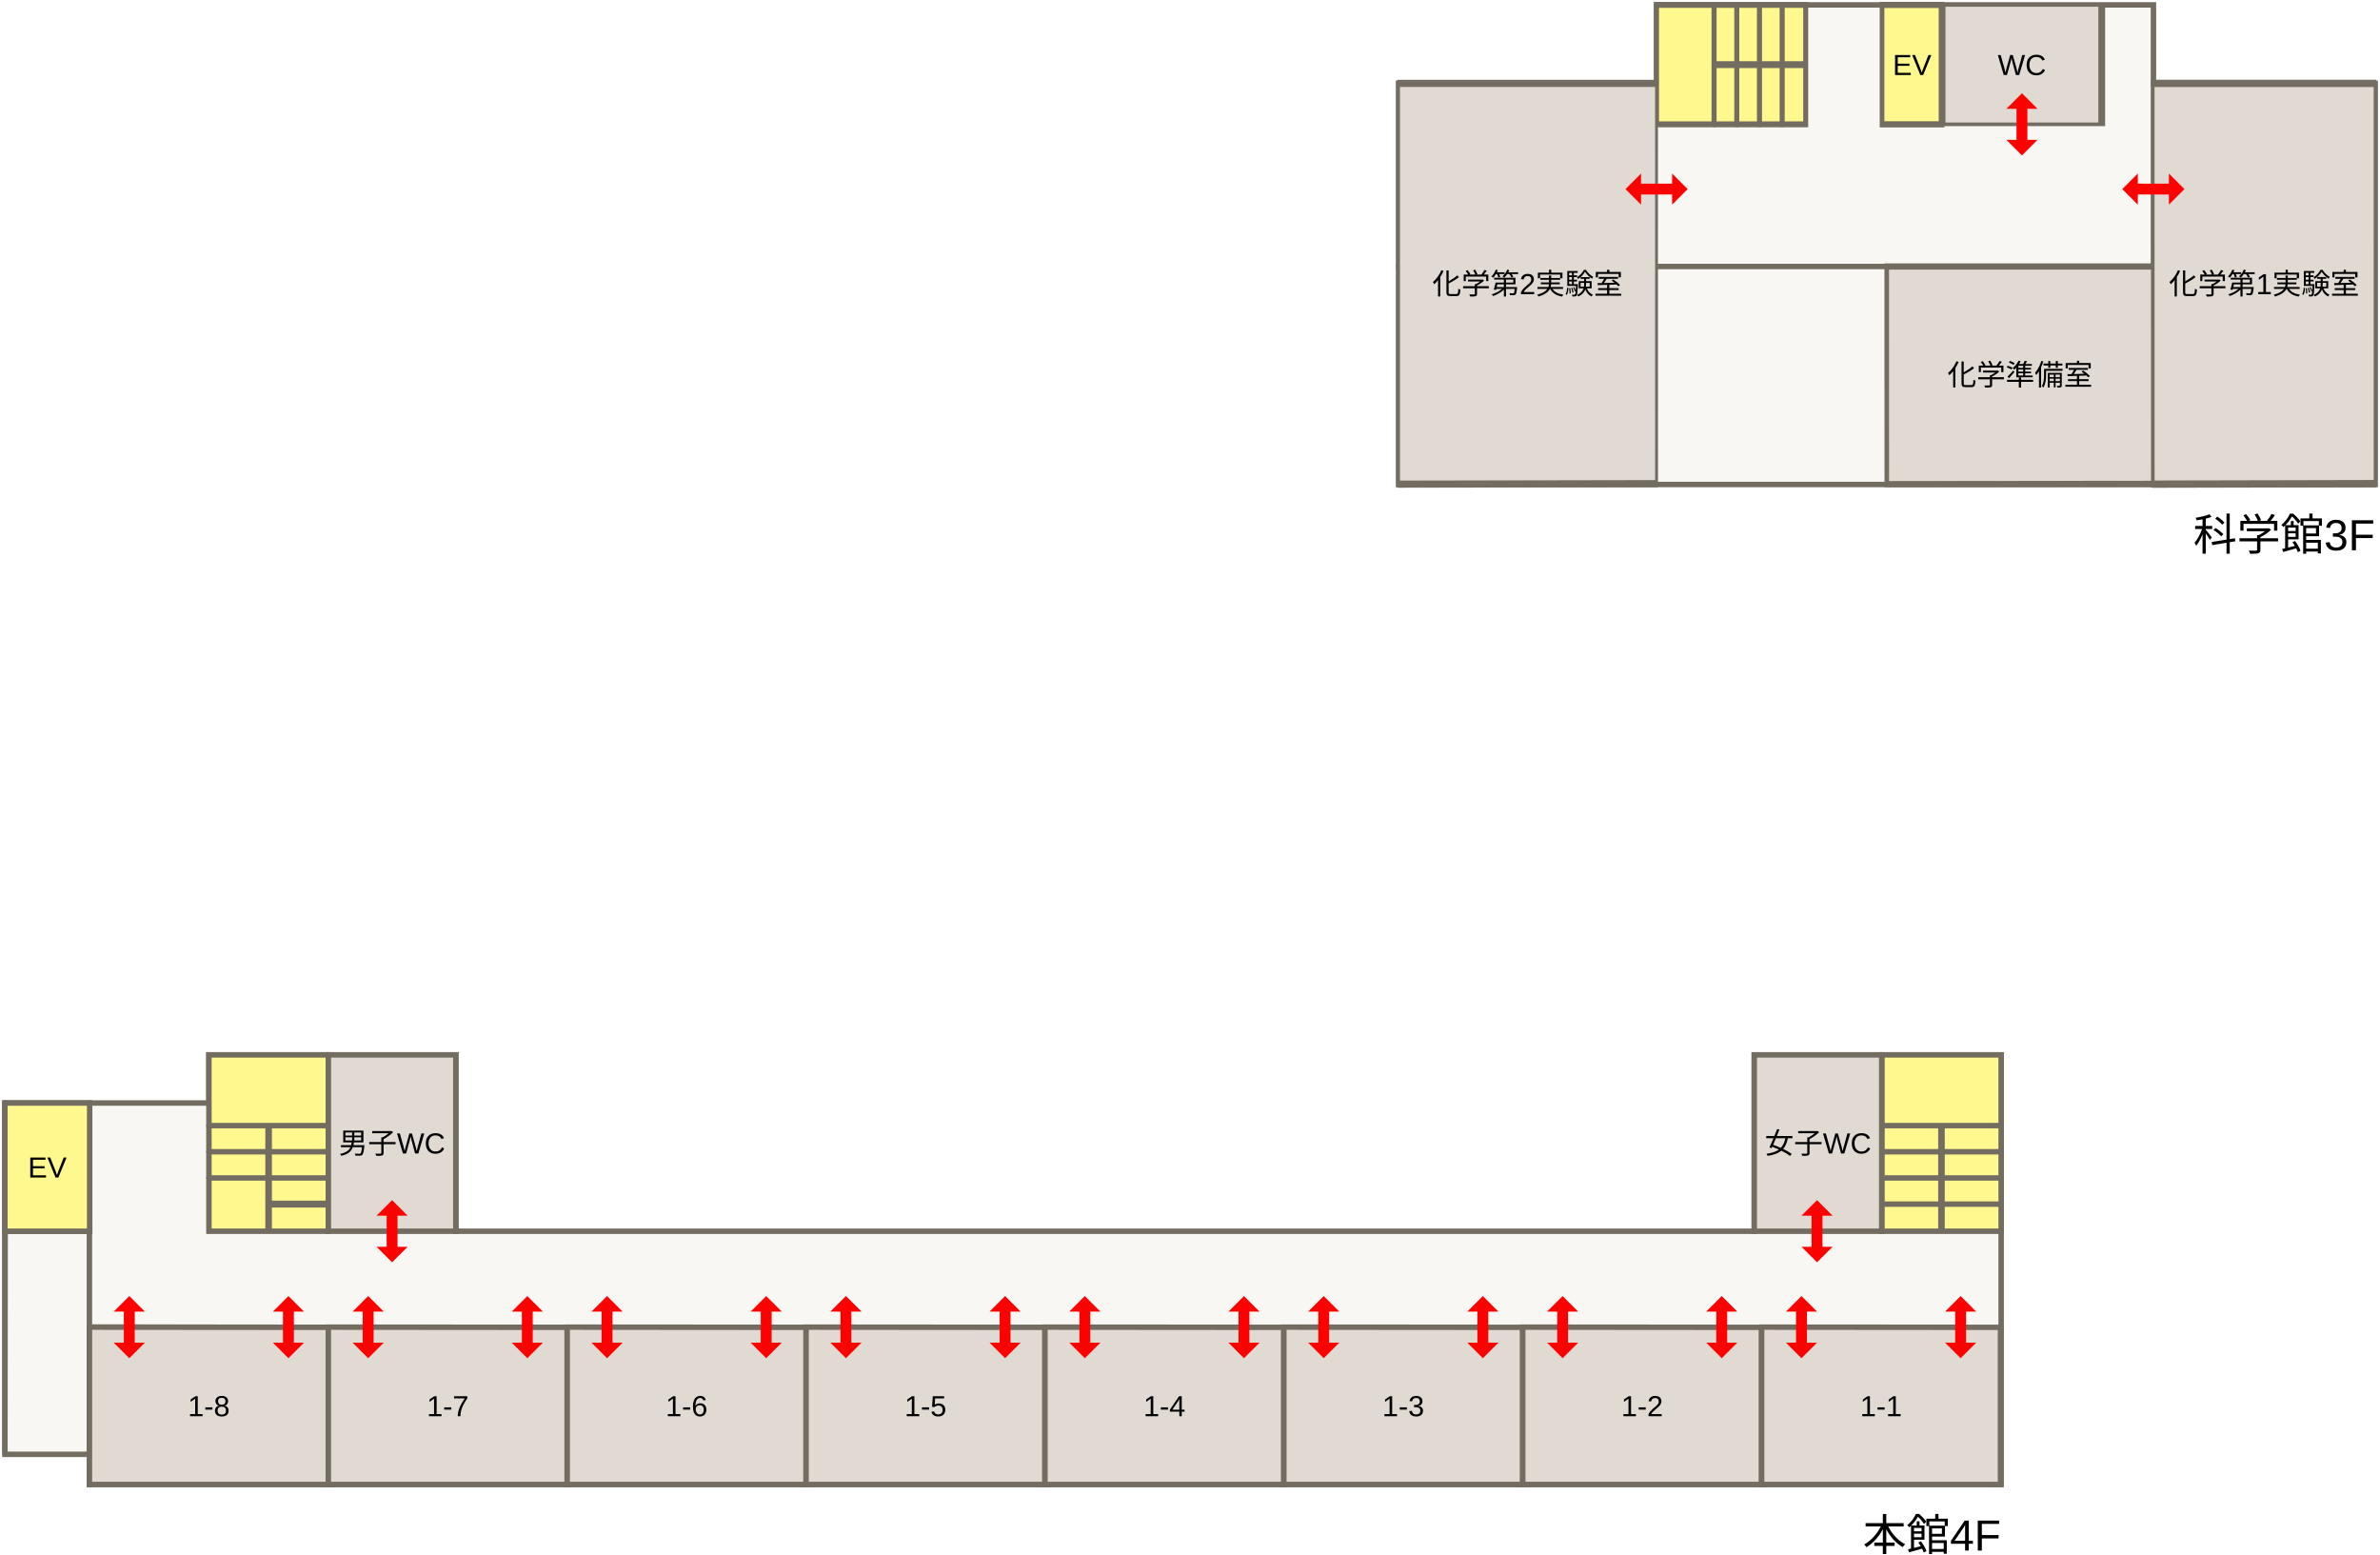
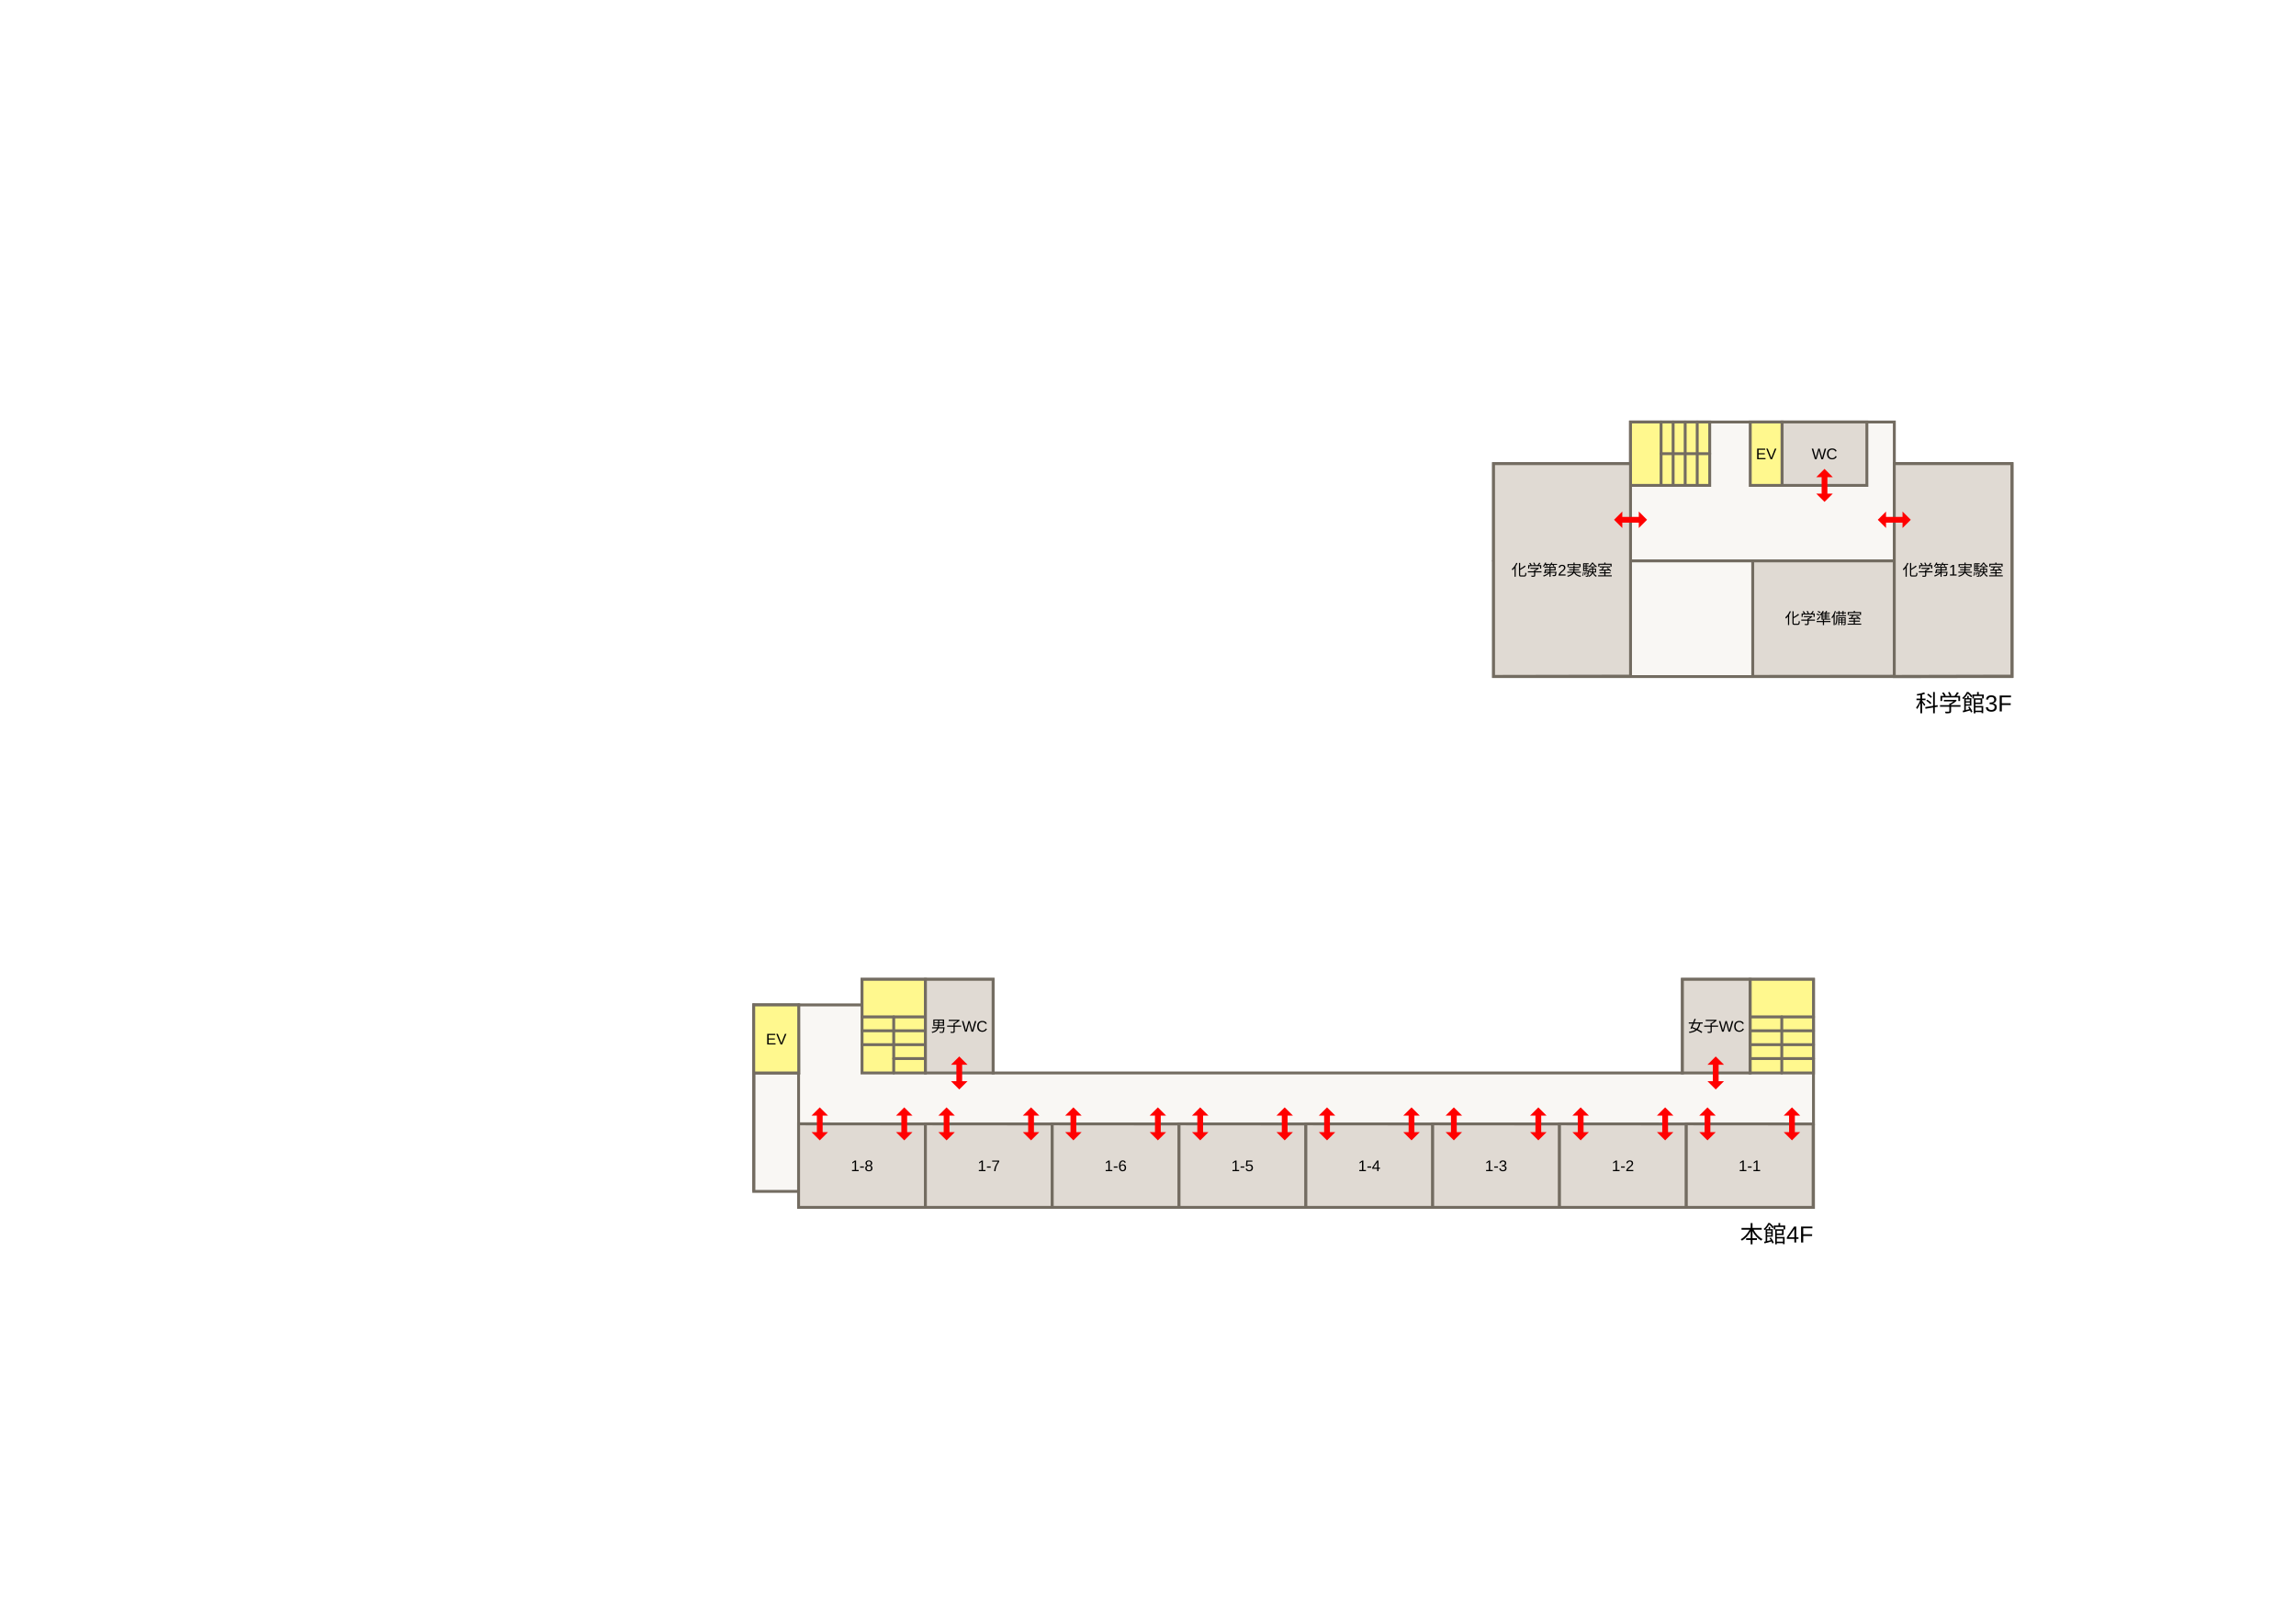
- <svg xmlns="http://www.w3.org/2000/svg" width="100%" height="100%" viewBox="0 0 2730 1783" version="1.1" xml:space="preserve" style="fill-rule:evenodd;clip-rule:evenodd;stroke-linecap:round;stroke-miterlimit:1.5;">
-   <g transform="matrix(1,0,0,1,-1622.962,-906.0262)">
-     <g id="_4F">
-       <path d="M3635.214,2317.978L2145.8,2317.978L2145.8,2115.749L1862.604,2115.749L1862.604,2170.938L1628.596,2170.938L1628.596,2573.789L1725.529,2573.789L1725.529,2608.37L3918.41,2608.37L3918.41,2115.749L3635.214,2115.749L3635.214,2317.978Z" style="fill:rgb(249,247,244);stroke:rgb(115,108,97);stroke-width:6.25px;" />
-       <path d="M3227.153,1001.66L3227.153,1461.66L4347.153,1461.66L4347.153,1001.66L4093.096,1001.66L4093.096,911.66L3523.096,911.66L3523.096,1001.66L3227.153,1001.66Z" style="fill:rgb(249,247,244);stroke:rgb(115,108,97);stroke-width:6.25px;" />
-       <g id="honkan_4">
-         <path d="M1628.596,2170.938L1628.596,2573.789L1628.867,2317.978L1725.8,2317.978L1725.529,2170.938" style="fill:none;stroke:rgb(115,108,97);stroke-width:6.25px;" />
-         <path d="M1725.529,2573.789L1725.529,2317.978L1725.529,2427.956L3918.41,2429.325" style="fill:none;stroke:rgb(115,108,97);stroke-width:6.25px;" />
-         <g id="_18">
-           <g transform="matrix(1.008556,0,0,1,-15.92737,0)">
-             <path d="M1726.684,2427.956L1998.375,2428.178L1998.375,2608.37L1726.684,2608.37L1726.684,2427.956Z" style="fill:rgb(224,218,211);stroke:rgb(115,108,97);stroke-width:6.22px;" />
-           </g>
-           <g transform="matrix(1,0,0,1,-1951.882,247.1583)">
-             <g transform="matrix(33.33333,0,0,33.33333,3838.508,2282.943)">
-                         </g>
-             <text x="3790.331px" y="2282.943px" style="font-family:'ArialMT', 'Arial', sans-serif;font-size:33.333px;">1-8</text>
-           </g>
-         </g>
-         <g id="_17">
-           <g transform="matrix(1.008556,0,0,1,258.0884,0)">
-             <path d="M1726.684,2427.956L1998.375,2428.178L1998.375,2608.37L1726.684,2608.37L1726.684,2427.956Z" style="fill:rgb(224,218,211);stroke:rgb(115,108,97);stroke-width:6.22px;" />
-           </g>
-           <g transform="matrix(1,0,0,1,-1677.867,247.1583)">
-             <g transform="matrix(33.33333,0,0,33.33333,3838.508,2282.943)">
-                         </g>
-             <text x="3790.331px" y="2282.943px" style="font-family:'ArialMT', 'Arial', sans-serif;font-size:33.333px;">1-7</text>
-           </g>
-         </g>
-         <g id="_16">
-           <g transform="matrix(1.008556,0,0,1,532.1041,0)">
-             <path d="M1726.684,2427.956L1998.375,2428.178L1998.375,2608.37L1726.684,2608.37L1726.684,2427.956Z" style="fill:rgb(224,218,211);stroke:rgb(115,108,97);stroke-width:6.22px;" />
-           </g>
-           <g transform="matrix(1,0,0,1,-1403.851,247.1583)">
-             <g transform="matrix(33.33333,0,0,33.33333,3838.508,2282.943)">
-                         </g>
-             <text x="3790.331px" y="2282.943px" style="font-family:'ArialMT', 'Arial', sans-serif;font-size:33.333px;">1-6</text>
-           </g>
-         </g>
-         <g id="_15">
-           <g transform="matrix(1.008556,0,0,1,806.1199,0)">
-             <path d="M1726.684,2427.956L1998.375,2428.178L1998.375,2608.37L1726.684,2608.37L1726.684,2427.956Z" style="fill:rgb(224,218,211);stroke:rgb(115,108,97);stroke-width:6.22px;" />
-           </g>
-           <g transform="matrix(1,0,0,1,-1129.835,247.1583)">
-             <g transform="matrix(33.33333,0,0,33.33333,3838.508,2282.943)">
-                         </g>
-             <text x="3790.331px" y="2282.943px" style="font-family:'ArialMT', 'Arial', sans-serif;font-size:33.333px;">1-5</text>
-           </g>
-         </g>
-         <g id="_14">
-           <g transform="matrix(1.008556,0,0,1,1080.136,0)">
-             <path d="M1726.684,2427.956L1998.375,2428.178L1998.375,2608.37L1726.684,2608.37L1726.684,2427.956Z" style="fill:rgb(224,218,211);stroke:rgb(115,108,97);stroke-width:6.22px;" />
-           </g>
-           <g transform="matrix(1,0,0,1,-855.8195,247.1583)">
-             <g transform="matrix(33.33333,0,0,33.33333,3838.508,2282.943)">
-                         </g>
-             <text x="3790.331px" y="2282.943px" style="font-family:'ArialMT', 'Arial', sans-serif;font-size:33.333px;">1-4</text>
-           </g>
-         </g>
-         <g id="_13">
-           <g transform="matrix(1.008556,0,0,1,1354.151,0)">
-             <path d="M1726.684,2427.956L1998.375,2428.178L1998.375,2608.37L1726.684,2608.37L1726.684,2427.956Z" style="fill:rgb(224,218,211);stroke:rgb(115,108,97);stroke-width:6.22px;" />
-           </g>
-           <g transform="matrix(1,0,0,1,-581.8037,247.1583)">
-             <g transform="matrix(33.33333,0,0,33.33333,3838.508,2282.943)">
-                         </g>
-             <text x="3790.331px" y="2282.943px" style="font-family:'ArialMT', 'Arial', sans-serif;font-size:33.333px;">1-3</text>
-           </g>
-         </g>
-         <g id="_12">
-           <g transform="matrix(1.008556,0,0,1,1628.167,0)">
-             <path d="M1726.684,2427.956L1998.375,2428.178L1998.375,2608.37L1726.684,2608.37L1726.684,2427.956Z" style="fill:rgb(224,218,211);stroke:rgb(115,108,97);stroke-width:6.22px;" />
-           </g>
-           <g transform="matrix(1,0,0,1,-307.788,247.1583)">
-             <g transform="matrix(33.33333,0,0,33.33333,3838.508,2282.943)">
-                         </g>
-             <text x="3790.331px" y="2282.943px" style="font-family:'ArialMT', 'Arial', sans-serif;font-size:33.333px;">1-2</text>
-           </g>
-         </g>
-         <g id="_11">
-           <g transform="matrix(1.008556,0,0,1,1902.183,0)">
-             <path d="M1726.684,2427.956L1998.375,2428.178L1998.375,2608.37L1726.684,2608.37L1726.684,2427.956Z" style="fill:rgb(224,218,211);stroke:rgb(115,108,97);stroke-width:6.22px;" />
-           </g>
-           <g transform="matrix(1,0,0,1,-33.77224,247.1583)">
-             <g transform="matrix(33.33333,0,0,33.33333,3838.508,2282.943)">
-                         </g>
-             <text x="3790.331px" y="2282.943px" style="font-family:'ArialMT', 'Arial', sans-serif;font-size:33.333px;">1-1</text>
-           </g>
-         </g>
-         <g id="EV_honkan_4">
-           <rect x="1628.596" y="2170.938" width="97.204" height="147.04" style="fill:rgb(255,248,142);stroke:rgb(115,108,97);stroke-width:6.25px;" />
-           <g transform="matrix(1,0,0,1,-2048.816,-9.859331)">
-             <g transform="matrix(33.33333,0,0,33.33333,3748.247,2266.256)">
-                         </g>
-             <text x="3703.781px" y="2266.256px" style="font-family:'ArialMT', 'Arial', sans-serif;font-size:33.333px;">EV</text>
-           </g>
-         </g>
-         <g id="stairs_honkan_4_W">
-           <g transform="matrix(1,0,0,1,234.071,-56.05902)">
-             <rect x="1628.533" y="2171.808" width="136.941" height="202.229" style="fill:rgb(255,248,142);stroke:rgb(115,108,97);stroke-width:6.25px;" />
-           </g>
-           <g transform="matrix(1,0,0,0.598898,-1918.865,929.7455)">
-             <path d="M3849.94,2317.978L3849.94,2115.749" style="fill:none;stroke:rgb(115,108,97);stroke-width:7.58px;" />
-           </g>
-           <g transform="matrix(0.5,0,0,1,40.33967,70)">
-             <path d="M3781.469,2216.864L3918.41,2216.864" style="fill:none;stroke:rgb(115,108,97);stroke-width:7.91px;" />
-           </g>
-           <g transform="matrix(1,0,0,1,-1918.865,40)">
-             <path d="M3781.469,2216.864L3918.41,2216.864" style="fill:none;stroke:rgb(115,108,97);stroke-width:6.25px;" />
-           </g>
-           <g transform="matrix(1,0,0,1,-1918.865,10)">
-             <path d="M3781.469,2216.864L3918.41,2216.864" style="fill:none;stroke:rgb(115,108,97);stroke-width:6.25px;" />
-           </g>
-           <g transform="matrix(1,0,0,1,-1918.865,-20)">
-             <path d="M3781.469,2216.864L3918.41,2216.864" style="fill:none;stroke:rgb(115,108,97);stroke-width:6.25px;" />
-           </g>
-         </g>
-         <g id="WC_m_honkan_4">
-           <g transform="matrix(1,0,0,1,371.0788,-56.05902)">
-             <rect x="1628.533" y="2171.808" width="146.188" height="202.229" style="fill:rgb(224,218,211);stroke:rgb(115,108,97);stroke-width:6.25px;" />
-           </g>
-           <g transform="matrix(1,0,0,1,-1677.867,-65.04833)">
-             <text x="3689.439px" y="2293.85px" style="font-family:'MS-UIGothic', 'MS UI Gothic', sans-serif;font-size:33.333px;">男子</text>
-             <g transform="matrix(33.33333,0,0,33.33333,3811.639,2293.85)">
-                         </g>
-             <text x="3756.105px" y="2293.85px" style="font-family:'ArialMT', 'Arial', sans-serif;font-size:33.333px;">WC</text>
-           </g>
-         </g>
-         <g id="stairs_honkan_4_E">
-           <g transform="matrix(-1,0,0,1,5544.333,-56.05902)">
-             <rect x="1625.923" y="2171.808" width="136.941" height="202.229" style="fill:rgb(255,248,142);stroke:rgb(115,108,97);stroke-width:6.25px;" />
-           </g>
-           <g transform="matrix(1,0,0,0.598898,0,929.7455)">
-             <path d="M3849.94,2317.978L3849.94,2115.749" style="fill:none;stroke:rgb(115,108,97);stroke-width:7.58px;" />
-           </g>
-           <g transform="matrix(1,0,0,1,0,70)">
-             <path d="M3781.469,2216.864L3918.41,2216.864" style="fill:none;stroke:rgb(115,108,97);stroke-width:6.25px;" />
-           </g>
-           <g transform="matrix(1,0,0,1,0,40)">
-             <path d="M3781.469,2216.864L3918.41,2216.864" style="fill:none;stroke:rgb(115,108,97);stroke-width:6.25px;" />
-           </g>
-           <g transform="matrix(1,0,0,1,0,10)">
-             <path d="M3781.469,2216.864L3918.41,2216.864" style="fill:none;stroke:rgb(115,108,97);stroke-width:6.25px;" />
-           </g>
-           <g transform="matrix(1,0,0,1,0,-20)">
-             <path d="M3781.469,2216.864L3918.41,2216.864" style="fill:none;stroke:rgb(115,108,97);stroke-width:6.25px;" />
-           </g>
-         </g>
-         <g id="WC_f_honkan_4">
-           <g transform="matrix(-1,0,0,1,5407.325,-56.05902)">
-             <rect x="1625.923" y="2171.808" width="146.188" height="202.229" style="fill:rgb(224,218,211);stroke:rgb(115,108,97);stroke-width:6.25px;" />
-           </g>
-           <g transform="matrix(1,0,0,1,-42.19751,-65.04833)">
-             <text x="3689.439px" y="2293.85px" style="font-family:'MS-UIGothic', 'MS UI Gothic', sans-serif;font-size:33.333px;">女子</text>
-             <g transform="matrix(33.33333,0,0,33.33333,3811.639,2293.85)">
-                         </g>
-             <text x="3756.105px" y="2293.85px" style="font-family:'ArialMT', 'Arial', sans-serif;font-size:33.333px;">WC</text>
-           </g>
-         </g>
-         <g transform="matrix(0,-1,1,0,643.961,5950.865)">
-           <path d="M3505.083,1133.547L3505.083,1145.133L3487.257,1127.308L3505.083,1109.482L3505.083,1121.068L3540.735,1121.068L3540.735,1109.482L3558.561,1127.308L3540.735,1145.133L3540.735,1133.547L3505.083,1133.547Z" style="fill:rgb(255,0,0);" />
-         </g>
-         <g transform="matrix(0,-1,1,0,826.4976,5950.865)">
-           <path d="M3505.083,1133.547L3505.083,1145.133L3487.257,1127.308L3505.083,1109.482L3505.083,1121.068L3540.735,1121.068L3540.735,1109.482L3558.561,1127.308L3540.735,1145.133L3540.735,1133.547L3505.083,1133.547Z" style="fill:rgb(255,0,0);" />
-         </g>
-         <g transform="matrix(0,-1,1,0,1191.993,5950.865)">
-           <path d="M3505.083,1133.547L3505.083,1145.133L3487.257,1127.308L3505.083,1109.482L3505.083,1121.068L3540.735,1121.068L3540.735,1109.482L3558.561,1127.308L3540.735,1145.133L3540.735,1133.547L3505.083,1133.547Z" style="fill:rgb(255,0,0);" />
-         </g>
-         <g transform="matrix(0,-1,1,0,1374.529,5950.865)">
-           <path d="M3505.083,1133.547L3505.083,1145.133L3487.257,1127.308L3505.083,1109.482L3505.083,1121.068L3540.735,1121.068L3540.735,1109.482L3558.561,1127.308L3540.735,1145.133L3540.735,1133.547L3505.083,1133.547Z" style="fill:rgb(255,0,0);" />
-         </g>
-         <g transform="matrix(0,-1,1,0,1466.008,5950.865)">
-           <path d="M3505.083,1133.547L3505.083,1145.133L3487.257,1127.308L3505.083,1109.482L3505.083,1121.068L3540.735,1121.068L3540.735,1109.482L3558.561,1127.308L3540.735,1145.133L3540.735,1133.547L3505.083,1133.547Z" style="fill:rgb(255,0,0);" />
-         </g>
-         <g transform="matrix(0,-1,1,0,1648.545,5950.865)">
-           <path d="M3505.083,1133.547L3505.083,1145.133L3487.257,1127.308L3505.083,1109.482L3505.083,1121.068L3540.735,1121.068L3540.735,1109.482L3558.561,1127.308L3540.735,1145.133L3540.735,1133.547L3505.083,1133.547Z" style="fill:rgb(255,0,0);" />
-         </g>
-         <g transform="matrix(0,-1,1,0,1740.024,5950.865)">
-           <path d="M3505.083,1133.547L3505.083,1145.133L3487.257,1127.308L3505.083,1109.482L3505.083,1121.068L3540.735,1121.068L3540.735,1109.482L3558.561,1127.308L3540.735,1145.133L3540.735,1133.547L3505.083,1133.547Z" style="fill:rgb(255,0,0);" />
-         </g>
-         <g transform="matrix(0,-1,1,0,1922.561,5950.865)">
-           <path d="M3505.083,1133.547L3505.083,1145.133L3487.257,1127.308L3505.083,1109.482L3505.083,1121.068L3540.735,1121.068L3540.735,1109.482L3558.561,1127.308L3540.735,1145.133L3540.735,1133.547L3505.083,1133.547Z" style="fill:rgb(255,0,0);" />
-         </g>
-         <g transform="matrix(0,-1,1,0,2014.04,5950.865)">
-           <path d="M3505.083,1133.547L3505.083,1145.133L3487.257,1127.308L3505.083,1109.482L3505.083,1121.068L3540.735,1121.068L3540.735,1109.482L3558.561,1127.308L3540.735,1145.133L3540.735,1133.547L3505.083,1133.547Z" style="fill:rgb(255,0,0);" />
-         </g>
-         <g transform="matrix(0,-1,1,0,2196.576,5950.865)">
-           <path d="M3505.083,1133.547L3505.083,1145.133L3487.257,1127.308L3505.083,1109.482L3505.083,1121.068L3540.735,1121.068L3540.735,1109.482L3558.561,1127.308L3540.735,1145.133L3540.735,1133.547L3505.083,1133.547Z" style="fill:rgb(255,0,0);" />
-         </g>
-         <g transform="matrix(0,-1,1,0,2288.056,5950.865)">
-           <path d="M3505.083,1133.547L3505.083,1145.133L3487.257,1127.308L3505.083,1109.482L3505.083,1121.068L3540.735,1121.068L3540.735,1109.482L3558.561,1127.308L3540.735,1145.133L3540.735,1133.547L3505.083,1133.547Z" style="fill:rgb(255,0,0);" />
-         </g>
-         <g transform="matrix(0,-1,1,0,2470.592,5950.865)">
-           <path d="M3505.083,1133.547L3505.083,1145.133L3487.257,1127.308L3505.083,1109.482L3505.083,1121.068L3540.735,1121.068L3540.735,1109.482L3558.561,1127.308L3540.735,1145.133L3540.735,1133.547L3505.083,1133.547Z" style="fill:rgb(255,0,0);" />
-         </g>
-         <g transform="matrix(0,-1,1,0,2562.071,5950.865)">
-           <path d="M3505.083,1133.547L3505.083,1145.133L3487.257,1127.308L3505.083,1109.482L3505.083,1121.068L3540.735,1121.068L3540.735,1109.482L3558.561,1127.308L3540.735,1145.133L3540.735,1133.547L3505.083,1133.547Z" style="fill:rgb(255,0,0);" />
-         </g>
-         <g transform="matrix(0,-1,1,0,2744.608,5950.865)">
-           <path d="M3505.083,1133.547L3505.083,1145.133L3487.257,1127.308L3505.083,1109.482L3505.083,1121.068L3540.735,1121.068L3540.735,1109.482L3558.561,1127.308L3540.735,1145.133L3540.735,1133.547L3505.083,1133.547Z" style="fill:rgb(255,0,0);" />
-         </g>
-         <g transform="matrix(0,-1,1,0,917.9768,5950.865)">
-           <path d="M3505.083,1133.547L3505.083,1145.133L3487.257,1127.308L3505.083,1109.482L3505.083,1121.068L3540.735,1121.068L3540.735,1109.482L3558.561,1127.308L3540.735,1145.133L3540.735,1133.547L3505.083,1133.547Z" style="fill:rgb(255,0,0);" />
-         </g>
-         <g transform="matrix(0,-1,1,0,1100.513,5950.865)">
-           <path d="M3505.083,1133.547L3505.083,1145.133L3487.257,1127.308L3505.083,1109.482L3505.083,1121.068L3540.735,1121.068L3540.735,1109.482L3558.561,1127.308L3540.735,1145.133L3540.735,1133.547L3505.083,1133.547Z" style="fill:rgb(255,0,0);" />
-         </g>
-         <g transform="matrix(0,-1,1,0,2579.897,5840.887)">
-           <path d="M3505.083,1133.547L3505.083,1145.133L3487.257,1127.308L3505.083,1109.482L3505.083,1121.068L3540.735,1121.068L3540.735,1109.482L3558.561,1127.308L3540.735,1145.133L3540.735,1133.547L3505.083,1133.547Z" style="fill:rgb(255,0,0);" />
-         </g>
-         <g transform="matrix(0,-1,1,0,945.3984,5840.887)">
-           <path d="M3505.083,1133.547L3505.083,1145.133L3487.257,1127.308L3505.083,1109.482L3505.083,1121.068L3540.735,1121.068L3540.735,1109.482L3558.561,1127.308L3540.735,1145.133L3540.735,1133.547L3505.083,1133.547Z" style="fill:rgb(255,0,0);" />
+ <svg xmlns="http://www.w3.org/2000/svg" width="100%" height="100%" viewBox="0 0 4961 3508" version="1.1" xml:space="preserve" style="fill-rule:evenodd;clip-rule:evenodd;stroke-linecap:round;stroke-miterlimit:1.5;">
+   <g id="_4F">
+     <path d="M3635.214,2317.978L2145.8,2317.978L2145.8,2115.749L1862.604,2115.749L1862.604,2170.938L1628.596,2170.938L1628.596,2573.789L1725.529,2573.789L1725.529,2608.37L3918.41,2608.37L3918.41,2115.749L3635.214,2115.749L3635.214,2317.978Z" style="fill:#f9f7f4;stroke:#736c61;stroke-width:6.25px;" />
+     <path d="M3227.153,1001.66L3227.153,1461.66L4347.153,1461.66L4347.153,1001.66L4093.096,1001.66L4093.096,911.66L3523.096,911.66L3523.096,1001.66L3227.153,1001.66Z" style="fill:#f9f7f4;stroke:#736c61;stroke-width:6.25px;" />
+     <g id="honkan_4">
+       <path d="M1628.596,2170.938L1628.596,2573.789L1628.867,2317.978L1725.8,2317.978L1725.529,2170.938" style="fill:none;stroke:#736c61;stroke-width:6.25px;" />
+       <path d="M1725.529,2573.789L1725.529,2317.978L1725.529,2427.956L3918.41,2429.325" style="fill:none;stroke:#736c61;stroke-width:6.25px;" />
+       <g id="_18">
+         <path d="M1725.529,2427.956L1999.545,2428.178L1999.545,2608.37L1725.529,2608.37L1725.529,2427.956Z" style="fill:#e0dad3;stroke:#736c61;stroke-width:6.25px;" />
+         <g transform="matrix(33.33333,0,0,33.33333,1886.625,2530.101)">
+                 </g>
+         <text x="1838.448px" y="2530.101px" style="font-family:'ArialMT', 'Arial', sans-serif;font-size:33.333px;">1-8</text>
+       </g>
+       <g id="_17">
+         <path d="M1999.545,2427.956L2273.56,2428.178L2273.56,2608.37L1999.545,2608.37L1999.545,2427.956Z" style="fill:#e0dad3;stroke:#736c61;stroke-width:6.25px;" />
+         <g transform="matrix(33.33333,0,0,33.33333,2160.641,2530.101)">
+                 </g>
+         <text x="2112.464px" y="2530.101px" style="font-family:'ArialMT', 'Arial', sans-serif;font-size:33.333px;">1-7</text>
+       </g>
+       <g id="_16">
+         <path d="M2273.56,2427.956L2547.576,2428.178L2547.576,2608.37L2273.56,2608.37L2273.56,2427.956Z" style="fill:#e0dad3;stroke:#736c61;stroke-width:6.25px;" />
+         <g transform="matrix(33.33333,0,0,33.33333,2434.657,2530.101)">
+                 </g>
+         <text x="2386.48px" y="2530.101px" style="font-family:'ArialMT', 'Arial', sans-serif;font-size:33.333px;">1-6</text>
+       </g>
+       <g id="_15">
+         <path d="M2547.576,2427.956L2821.592,2428.178L2821.592,2608.37L2547.576,2608.37L2547.576,2427.956Z" style="fill:#e0dad3;stroke:#736c61;stroke-width:6.25px;" />
+         <g transform="matrix(33.33333,0,0,33.33333,2708.673,2530.101)">
+                 </g>
+         <text x="2660.495px" y="2530.101px" style="font-family:'ArialMT', 'Arial', sans-serif;font-size:33.333px;">1-5</text>
+       </g>
+       <g id="_14">
+         <path d="M2821.592,2427.956L3095.608,2428.178L3095.608,2608.37L2821.592,2608.37L2821.592,2427.956Z" style="fill:#e0dad3;stroke:#736c61;stroke-width:6.25px;" />
+         <g transform="matrix(33.33333,0,0,33.33333,2982.688,2530.101)">
+                 </g>
+         <text x="2934.511px" y="2530.101px" style="font-family:'ArialMT', 'Arial', sans-serif;font-size:33.333px;">1-4</text>
+       </g>
+       <g id="_13">
+         <path d="M3095.608,2427.956L3369.623,2428.178L3369.623,2608.37L3095.608,2608.37L3095.608,2427.956Z" style="fill:#e0dad3;stroke:#736c61;stroke-width:6.25px;" />
+         <g transform="matrix(33.33333,0,0,33.33333,3256.704,2530.101)">
+                 </g>
+         <text x="3208.527px" y="2530.101px" style="font-family:'ArialMT', 'Arial', sans-serif;font-size:33.333px;">1-3</text>
+       </g>
+       <g id="_12">
+         <path d="M3369.623,2427.956L3643.639,2428.178L3643.639,2608.37L3369.623,2608.37L3369.623,2427.956Z" style="fill:#e0dad3;stroke:#736c61;stroke-width:6.25px;" />
+         <g transform="matrix(33.33333,0,0,33.33333,3530.72,2530.101)">
+                 </g>
+         <text x="3482.543px" y="2530.101px" style="font-family:'ArialMT', 'Arial', sans-serif;font-size:33.333px;">1-2</text>
+       </g>
+       <g id="_11">
+         <path d="M3643.639,2427.956L3917.655,2428.178L3917.655,2608.37L3643.639,2608.37L3643.639,2427.956Z" style="fill:#e0dad3;stroke:#736c61;stroke-width:6.25px;" />
+         <g transform="matrix(33.33333,0,0,33.33333,3804.736,2530.101)">
+                 </g>
+         <text x="3756.558px" y="2530.101px" style="font-family:'ArialMT', 'Arial', sans-serif;font-size:33.333px;">1-1</text>
+       </g>
+       <g id="EV_honkan_4">
+         <rect x="1628.596" y="2170.938" width="97.204" height="147.04" style="fill:#fff88e;stroke:#736c61;stroke-width:6.25px;" />
+         <g transform="matrix(33.33333,0,0,33.33333,1699.431,2256.397)">
+                 </g>
+         <text x="1654.965px" y="2256.397px" style="font-family:'ArialMT', 'Arial', sans-serif;font-size:33.333px;">EV</text>
+       </g>
+       <g id="stairs_honkan_4_W">
+         <rect x="1862.604" y="2115.749" width="136.941" height="202.229" style="fill:#fff88e;stroke:#736c61;stroke-width:6.25px;" />
+         <path d="M1931.074,2317.978L1931.074,2196.864" style="fill:none;stroke:#736c61;stroke-width:6.25px;" />
+         <path d="M1931.074,2286.864L1999.545,2286.864" style="fill:none;stroke:#736c61;stroke-width:6.25px;" />
+         <path d="M1862.604,2256.864L1999.545,2256.864" style="fill:none;stroke:#736c61;stroke-width:6.25px;" />
+         <path d="M1862.604,2226.864L1999.545,2226.864" style="fill:none;stroke:#736c61;stroke-width:6.25px;" />
+         <path d="M1862.604,2196.864L1999.545,2196.864" style="fill:none;stroke:#736c61;stroke-width:6.25px;" />
+       </g>
+       <g id="WC_m_honkan_4">
+         <rect x="1999.612" y="2115.749" width="146.188" height="202.229" style="fill:#e0dad3;stroke:#736c61;stroke-width:6.25px;" />
+         <g transform="matrix(1,0,0,1,-1677.867,-65.04833)">
+           <text x="3689.439px" y="2293.85px" style="font-family:'MS-UIGothic', 'MS UI Gothic', sans-serif;font-size:33.333px;">男子</text>
+           <g transform="matrix(33.33333,0,0,33.33333,3811.639,2293.85)">
+                     </g>
+           <text x="3756.105px" y="2293.85px" style="font-family:'ArialMT', 'Arial', sans-serif;font-size:33.333px;">WC</text>
        </g>
      </g>
-       <g id="kagaku_3">
-         <path d="M3227.153,1211.66L4093.096,1211.66L4093.096,1001.66L4347.153,1001.66L4347.153,1461.232L4093.096,1461.66L4093.096,1001.66" style="fill:none;stroke:rgb(115,108,97);stroke-width:6.25px;" />
-         <g id="EV_kagaku_3" transform="matrix(0.708611,0,0,0.931319,2627.727,-1110.177)">
-           <rect x="1628.596" y="2170.938" width="97.204" height="147.04" style="fill:rgb(255,248,142);stroke:rgb(115,108,97);stroke-width:7.55px;" />
-           <g transform="matrix(1.411212,0,0,1.073746,-3561.011,-170.6838)">
-             <g transform="matrix(33.33333,0,0,33.33333,3734.085,2261.207)">
-                         </g>
-             <text x="3689.618px" y="2261.207px" style="font-family:'ArialMT', 'Arial', sans-serif;font-size:33.333px;">EV</text>
-           </g>
-         </g>
-         <g id="WC_kagaku_3" transform="matrix(1.252769,0,0,0.677158,-703.4352,-521.0375)">
-           <g transform="matrix(-1,0,0,1,5407.325,-56.05902)">
-             <rect x="1625.923" y="2171.808" width="146.188" height="202.229" style="fill:rgb(224,218,211);stroke:rgb(115,108,97);stroke-width:6.21px;" />
-           </g>
-           <g transform="matrix(0.798232,0,0,1.476759,699.787,-1104.764)">
-             <g transform="matrix(33.33333,0,0,33.33333,3796.79,2261.207)">
-                         </g>
-             <text x="3741.257px" y="2261.207px" style="font-family:'ArialMT', 'Arial', sans-serif;font-size:33.333px;">WC</text>
-           </g>
-         </g>
-         <g id="stairs_kagaku_3" transform="matrix(0,-1,1,0,1416.056,2932.734)">
-           <g transform="matrix(1,0,0,0.846143,234.071,276.7488)">
-             <rect x="1650.063" y="2163.099" width="136.941" height="202.229" style="fill:rgb(255,248,142);stroke:rgb(115,108,97);stroke-width:6.75px;" />
-           </g>
-           <g transform="matrix(1,0,0,0.51974,-1897.336,1073.408)">
-             <path d="M3849.94,2317.978L3849.94,2115.749" style="fill:none;stroke:rgb(115,108,97);stroke-width:7.84px;" />
-           </g>
-           <g transform="matrix(1,0,0,0.867828,-1897.336,327.2972)">
-             <path d="M3781.469,2216.864L3918.41,2216.864" style="fill:none;stroke:rgb(115,108,97);stroke-width:6.68px;" />
-           </g>
-           <g transform="matrix(1,0,0,0.867828,-1897.336,301.2624)">
-             <path d="M3781.469,2216.864L3918.41,2216.864" style="fill:none;stroke:rgb(115,108,97);stroke-width:6.68px;" />
-           </g>
-           <g transform="matrix(1,0,0,0.867828,-1897.336,275.2275)">
-             <path d="M3781.469,2216.864L3918.41,2216.864" style="fill:none;stroke:rgb(115,108,97);stroke-width:6.68px;" />
-           </g>
-           <g transform="matrix(1,0,0,0.867828,-1897.336,249.1927)">
-             <path d="M3781.469,2216.864L3918.41,2216.864" style="fill:none;stroke:rgb(115,108,97);stroke-width:6.68px;" />
-           </g>
-         </g>
-         <g id="kagaku_zikken_2" transform="matrix(1,0,0,1.772382,-416.4384,-3161.796)">
-           <g transform="matrix(1.002995,0,0,1.404396,1911.783,-1054.815)">
-             <path d="M1726.636,2423.738L2021.695,2423.738L2021.742,2608.148L1726.684,2608.37L1726.636,2423.738Z" style="fill:rgb(224,218,211);stroke:rgb(115,108,97);stroke-width:3.29px;" />
-           </g>
-           <g transform="matrix(1,0,0,0.564213,-33.77224,1118.64)">
-             <text x="3716.113px" y="2422.522px" style="font-family:'MS-UIGothic', 'MS UI Gothic', sans-serif;font-size:33.333px;">化学第</text>
-             <text x="3816.113px" y="2422.522px" style="font-family:'ArialMT', 'Arial', sans-serif;font-size:33.333px;">2</text>
-             <text x="3834.652px" y="2422.522px" style="font-family:'MS-UIGothic', 'MS UI Gothic', sans-serif;font-size:33.333px;">実験室</text>
-           </g>
-         </g>
-         <g id="kagaku_junbi" transform="matrix(1.033143,0,0,1,22.80158,-1147.138)">
-           <g transform="matrix(1.002995,0,0,1.404396,1911.783,-1054.815)">
-             <path d="M1726.636,2430.662L2021.695,2430.662L2021.742,2608.148L1726.684,2608.37L1726.636,2430.662Z" style="fill:rgb(224,218,211);stroke:rgb(115,108,97);stroke-width:5.06px;" />
-           </g>
-           <g transform="matrix(0.96792,0,0,1,84.19876,178.0001)">
-             <text x="3746.954px" y="2316.912px" style="font-family:'MS-UIGothic', 'MS UI Gothic', sans-serif;font-size:33.333px;">化学準備室</text>
-           </g>
-         </g>
-         <g id="kagaku_zikken_1" transform="matrix(0.858813,0,0,1.84144,963.7896,-3341.924)">
-           <g transform="matrix(1.002995,0,0,1.404396,1911.783,-1054.815)">
-             <path d="M1726.636,2430.662L2021.695,2430.662L2021.742,2608.148L1726.684,2608.37L1726.636,2430.662Z" style="fill:rgb(224,218,211);stroke:rgb(115,108,97);stroke-width:3.24px;" />
-           </g>
-           <g transform="matrix(1.164398,0,0,0.543053,-638.331,1174.508)">
-             <text x="3695.222px" y="2422.522px" style="font-family:'MS-UIGothic', 'MS UI Gothic', sans-serif;font-size:33.333px;">化学第</text>
-             <text x="3795.222px" y="2422.522px" style="font-family:'ArialMT', 'Arial', sans-serif;font-size:33.333px;">1</text>
-             <text x="3813.76px" y="2422.522px" style="font-family:'MS-UIGothic', 'MS UI Gothic', sans-serif;font-size:33.333px;">実験室</text>
-           </g>
-         </g>
-         <g transform="matrix(1,0,0,1,0.234342,-4.431237)">
-           <path d="M3505.083,1133.547L3505.083,1145.133L3487.257,1127.308L3505.083,1109.482L3505.083,1121.068L3540.735,1121.068L3540.735,1109.482L3558.561,1127.308L3540.735,1145.133L3540.735,1133.547L3505.083,1133.547Z" style="fill:rgb(255,0,0);" />
-         </g>
-         <g transform="matrix(1,0,0,1,570.0852,-4.431237)">
-           <path d="M3505.083,1133.547L3505.083,1145.133L3487.257,1127.308L3505.083,1109.482L3505.083,1121.068L3540.735,1121.068L3540.735,1109.482L3558.561,1127.308L3540.735,1145.133L3540.735,1133.547L3505.083,1133.547Z" style="fill:rgb(255,0,0);" />
-         </g>
-         <g transform="matrix(-0,-1,1,-0,2814.952,4571.509)">
-           <path d="M3505.083,1133.547L3505.083,1145.133L3487.257,1127.308L3505.083,1109.482L3505.083,1121.068L3540.735,1121.068L3540.735,1109.482L3558.561,1127.308L3540.735,1145.133L3540.735,1133.547L3505.083,1133.547Z" style="fill:rgb(255,0,0);" />
+       <g id="stairs_honkan_4_E">
+         <rect x="3781.469" y="2115.749" width="136.941" height="202.229" style="fill:#fff88e;stroke:#736c61;stroke-width:6.25px;" />
+         <path d="M3849.94,2317.978L3849.94,2196.864" style="fill:none;stroke:#736c61;stroke-width:6.25px;" />
+         <path d="M3781.469,2286.864L3918.41,2286.864" style="fill:none;stroke:#736c61;stroke-width:6.25px;" />
+         <path d="M3781.469,2256.864L3918.41,2256.864" style="fill:none;stroke:#736c61;stroke-width:6.25px;" />
+         <path d="M3781.469,2226.864L3918.41,2226.864" style="fill:none;stroke:#736c61;stroke-width:6.25px;" />
+         <path d="M3781.469,2196.864L3918.41,2196.864" style="fill:none;stroke:#736c61;stroke-width:6.25px;" />
+       </g>
+       <g id="WC_f_honkan_4">
+         <rect x="3635.214" y="2115.749" width="146.188" height="202.229" style="fill:#e0dad3;stroke:#736c61;stroke-width:6.25px;" />
+         <g transform="matrix(1,0,0,1,-42.19751,-65.04833)">
+           <text x="3689.439px" y="2293.85px" style="font-family:'MS-UIGothic', 'MS UI Gothic', sans-serif;font-size:33.333px;">女子</text>
+           <g transform="matrix(33.33333,0,0,33.33333,3811.639,2293.85)">
+                     </g>
+           <text x="3756.105px" y="2293.85px" style="font-family:'ArialMT', 'Arial', sans-serif;font-size:33.333px;">WC</text>
        </g>
      </g>
-       <g transform="matrix(1,0,0,1,0,40)">
-         <text x="4138.804px" y="1497.048px" style="font-family:'MS-UIGothic', 'MS UI Gothic', sans-serif;font-size:50px;">科学館</text>
-         <g transform="matrix(50,0,0,50,4347.153,1497.048)">
+       <path d="M1777.508,2445.782L1789.094,2445.782L1771.269,2463.608L1753.443,2445.782L1765.029,2445.782L1765.029,2410.13L1753.443,2410.13L1771.269,2392.304L1789.094,2410.13L1777.508,2410.13L1777.508,2445.782Z" style="fill:#f00;" />
+       <path d="M1960.044,2445.782L1971.631,2445.782L1953.805,2463.608L1935.979,2445.782L1947.566,2445.782L1947.566,2410.13L1935.979,2410.13L1953.805,2392.304L1971.631,2410.13L1960.044,2410.13L1960.044,2445.782Z" style="fill:#f00;" />
+       <path d="M2325.539,2445.782L2337.126,2445.782L2319.3,2463.608L2301.474,2445.782L2313.061,2445.782L2313.061,2410.13L2301.474,2410.13L2319.3,2392.304L2337.126,2410.13L2325.539,2410.13L2325.539,2445.782Z" style="fill:#f00;" />
+       <path d="M2508.076,2445.782L2519.662,2445.782L2501.837,2463.608L2484.011,2445.782L2495.598,2445.782L2495.598,2410.13L2484.011,2410.13L2501.837,2392.304L2519.662,2410.13L2508.076,2410.13L2508.076,2445.782Z" style="fill:#f00;" />
+       <path d="M2599.555,2445.782L2611.142,2445.782L2593.316,2463.608L2575.49,2445.782L2587.077,2445.782L2587.077,2410.13L2575.49,2410.13L2593.316,2392.304L2611.142,2410.13L2599.555,2410.13L2599.555,2445.782Z" style="fill:#f00;" />
+       <path d="M2782.091,2445.782L2793.678,2445.782L2775.852,2463.608L2758.026,2445.782L2769.613,2445.782L2769.613,2410.13L2758.026,2410.13L2775.852,2392.304L2793.678,2410.13L2782.091,2410.13L2782.091,2445.782Z" style="fill:#f00;" />
+       <path d="M2873.571,2445.782L2885.157,2445.782L2867.332,2463.608L2849.506,2445.782L2861.092,2445.782L2861.092,2410.13L2849.506,2410.13L2867.332,2392.304L2885.157,2410.13L2873.571,2410.13L2873.571,2445.782Z" style="fill:#f00;" />
+       <path d="M3056.107,2445.782L3067.694,2445.782L3049.868,2463.608L3032.042,2445.782L3043.629,2445.782L3043.629,2410.13L3032.042,2410.13L3049.868,2392.304L3067.694,2410.13L3056.107,2410.13L3056.107,2445.782Z" style="fill:#f00;" />
+       <path d="M3147.586,2445.782L3159.173,2445.782L3141.347,2463.608L3123.521,2445.782L3135.108,2445.782L3135.108,2410.13L3123.521,2410.13L3141.347,2392.304L3159.173,2410.13L3147.586,2410.13L3147.586,2445.782Z" style="fill:#f00;" />
+       <path d="M3330.123,2445.782L3341.71,2445.782L3323.884,2463.608L3306.058,2445.782L3317.645,2445.782L3317.645,2410.13L3306.058,2410.13L3323.884,2392.304L3341.71,2410.13L3330.123,2410.13L3330.123,2445.782Z" style="fill:#f00;" />
+       <path d="M3421.602,2445.782L3433.189,2445.782L3415.363,2463.608L3397.537,2445.782L3409.124,2445.782L3409.124,2410.13L3397.537,2410.13L3415.363,2392.304L3433.189,2410.13L3421.602,2410.13L3421.602,2445.782Z" style="fill:#f00;" />
+       <path d="M3604.139,2445.782L3615.725,2445.782L3597.9,2463.608L3580.074,2445.782L3591.66,2445.782L3591.66,2410.13L3580.074,2410.13L3597.9,2392.304L3615.725,2410.13L3604.139,2410.13L3604.139,2445.782Z" style="fill:#f00;" />
+       <path d="M3695.618,2445.782L3707.205,2445.782L3689.379,2463.608L3671.553,2445.782L3683.14,2445.782L3683.14,2410.13L3671.553,2410.13L3689.379,2392.304L3707.205,2410.13L3695.618,2410.13L3695.618,2445.782Z" style="fill:#f00;" />
+       <path d="M3878.154,2445.782L3889.741,2445.782L3871.915,2463.608L3854.089,2445.782L3865.676,2445.782L3865.676,2410.13L3854.089,2410.13L3871.915,2392.304L3889.741,2410.13L3878.154,2410.13L3878.154,2445.782Z" style="fill:#f00;" />
+       <path d="M2051.523,2445.782L2063.11,2445.782L2045.284,2463.608L2027.458,2445.782L2039.045,2445.782L2039.045,2410.13L2027.458,2410.13L2045.284,2392.304L2063.11,2410.13L2051.523,2410.13L2051.523,2445.782Z" style="fill:#f00;" />
+       <path d="M2234.06,2445.782L2245.647,2445.782L2227.821,2463.608L2209.995,2445.782L2221.582,2445.782L2221.582,2410.13L2209.995,2410.13L2227.821,2392.304L2245.647,2410.13L2234.06,2410.13L2234.06,2445.782Z" style="fill:#f00;" />
+       <path d="M3713.444,2335.804L3725.03,2335.804L3707.205,2353.63L3689.379,2335.804L3700.966,2335.804L3700.966,2300.152L3689.379,2300.152L3707.205,2282.326L3725.03,2300.152L3713.444,2300.152L3713.444,2335.804Z" style="fill:#f00;" />
+       <path d="M2078.945,2335.804L2090.532,2335.804L2072.706,2353.63L2054.88,2335.804L2066.467,2335.804L2066.467,2300.152L2054.88,2300.152L2072.706,2282.326L2090.532,2300.152L2078.945,2300.152L2078.945,2335.804Z" style="fill:#f00;" />
+     </g>
+     <g id="kagaku_3">
+       <path d="M3227.153,1211.66L4093.096,1211.66L4093.096,1001.66L4347.153,1001.66L4347.153,1461.232L4093.096,1461.66L4093.096,1001.66" style="fill:none;stroke:#736c61;stroke-width:6.25px;" />
+       <g id="EV_kagaku_3">
+         <rect x="3781.768" y="911.66" width="68.88" height="136.941" style="fill:#fff88e;stroke:#736c61;stroke-width:6.25px;" />
+         <g transform="matrix(33.33333,0,0,33.33333,3838.441,992.0687)">
                </g>
-         <text x="4288.804px" y="1497.048px" style="font-family:'ArialMT', 'Arial', sans-serif;font-size:50px;">3F</text>
+         <text x="3793.974px" y="992.069px" style="font-family:'ArialMT', 'Arial', sans-serif;font-size:33.333px;">EV</text>
      </g>
-       <g transform="matrix(1,0,0,1,-429.1178,1187.138)">
-         <text x="4188.804px" y="1497.048px" style="font-family:'MS-UIGothic', 'MS UI Gothic', sans-serif;font-size:50px;">本館</text>
-         <g transform="matrix(50,0,0,50,4347.153,1497.048)">
+       <g id="WC_kagaku_3">
+         <rect x="3850.648" y="911.66" width="183.14" height="136.941" style="fill:#e0dad3;stroke:#736c61;stroke-width:6.25px;" />
+         <g transform="matrix(33.33333,0,0,33.33333,3970.027,992.0687)">
                </g>
-         <text x="4288.804px" y="1497.048px" style="font-family:'ArialMT', 'Arial', sans-serif;font-size:50px;">4F</text>
+         <text x="3914.493px" y="992.069px" style="font-family:'ArialMT', 'Arial', sans-serif;font-size:33.333px;">WC</text>
      </g>
+       <g id="stairs_kagaku_3">
+         <path d="M3523.096,1048.601L3523.096,911.66L3694.21,911.66L3694.21,1048.601L3523.096,1048.601Z" style="fill:#fff88e;stroke:#736c61;stroke-width:6.25px;" />
+         <path d="M3694.21,980.13L3589.104,980.13" style="fill:none;stroke:#736c61;stroke-width:6.25px;" />
+         <path d="M3667.208,1048.601L3667.208,911.66" style="fill:none;stroke:#736c61;stroke-width:6.25px;" />
+         <path d="M3641.173,1048.601L3641.173,911.66" style="fill:none;stroke:#736c61;stroke-width:6.25px;" />
+         <path d="M3615.138,1048.601L3615.138,911.66" style="fill:none;stroke:#736c61;stroke-width:6.25px;" />
+         <path d="M3589.104,1048.601L3589.104,911.66" style="fill:none;stroke:#736c61;stroke-width:6.25px;" />
+       </g>
+       <g id="kagaku_zikken_2">
+         <path d="M3227.153,1001.66L3523.096,1001.66L3523.143,1460.68L3227.201,1461.232L3227.153,1001.66Z" style="fill:#e0dad3;stroke:#736c61;stroke-width:6.25px;" />
+         <g transform="matrix(1,0,0,1,-450.2106,-1179.138)">
+           <text x="3716.113px" y="2422.522px" style="font-family:'MS-UIGothic', 'MS UI Gothic', sans-serif;font-size:33.333px;">化学第</text>
+           <text x="3816.113px" y="2422.522px" style="font-family:'ArialMT', 'Arial', sans-serif;font-size:33.333px;">2</text>
+           <text x="3834.652px" y="2422.522px" style="font-family:'MS-UIGothic', 'MS UI Gothic', sans-serif;font-size:33.333px;">実験室</text>
+         </g>
+       </g>
+       <g id="kagaku_junbi">
+         <path d="M3787.153,1211.66L4092.904,1211.66L4092.953,1460.921L3787.202,1461.232L3787.153,1211.66Z" style="fill:#e0dad3;stroke:#736c61;stroke-width:6.25px;" />
+         <text x="3856.744px" y="1347.774px" style="font-family:'MS-UIGothic', 'MS UI Gothic', sans-serif;font-size:33.333px;">化学準備室</text>
+       </g>
+       <g id="kagaku_zikken_1">
+         <path d="M4092.953,1001.66L4347.112,1001.66L4347.153,1460.659L4092.994,1461.232L4092.953,1001.66Z" style="fill:#e0dad3;stroke:#736c61;stroke-width:6.25px;" />
+         <g transform="matrix(1,0,0,1,415.5826,-1179.138)">
+           <text x="3695.222px" y="2422.522px" style="font-family:'MS-UIGothic', 'MS UI Gothic', sans-serif;font-size:33.333px;">化学第</text>
+           <text x="3795.222px" y="2422.522px" style="font-family:'ArialMT', 'Arial', sans-serif;font-size:33.333px;">1</text>
+           <text x="3813.76px" y="2422.522px" style="font-family:'MS-UIGothic', 'MS UI Gothic', sans-serif;font-size:33.333px;">実験室</text>
+         </g>
+       </g>
+       <path d="M3505.317,1129.115L3505.317,1140.702L3487.491,1122.876L3505.317,1105.05L3505.317,1116.637L3540.969,1116.637L3540.969,1105.05L3558.795,1122.876L3540.969,1140.702L3540.969,1129.115L3505.317,1129.115Z" style="fill:#f00;" />
+       <path d="M4075.168,1129.115L4075.168,1140.702L4057.342,1122.876L4075.168,1105.05L4075.168,1116.637L4110.82,1116.637L4110.82,1105.05L4128.646,1122.876L4110.82,1140.702L4110.82,1129.115L4075.168,1129.115Z" style="fill:#f00;" />
+       <path d="M3948.499,1066.426L3960.086,1066.426L3942.26,1084.252L3924.434,1066.426L3936.021,1066.426L3936.021,1030.775L3924.434,1030.775L3942.26,1012.949L3960.086,1030.775L3948.499,1030.775L3948.499,1066.426Z" style="fill:#f00;" />
+     </g>
+     <g transform="matrix(1,0,0,1,0,40)">
+       <text x="4138.804px" y="1497.048px" style="font-family:'MS-UIGothic', 'MS UI Gothic', sans-serif;font-size:50px;">科学館</text>
+       <g transform="matrix(50,0,0,50,4347.153,1497.048)">
+             </g>
+       <text x="4288.804px" y="1497.048px" style="font-family:'ArialMT', 'Arial', sans-serif;font-size:50px;">3F</text>
+     </g>
+     <g transform="matrix(1,0,0,1,-429.1178,1187.138)">
+       <text x="4188.804px" y="1497.048px" style="font-family:'MS-UIGothic', 'MS UI Gothic', sans-serif;font-size:50px;">本館</text>
+       <g transform="matrix(50,0,0,50,4347.153,1497.048)">
+             </g>
+       <text x="4288.804px" y="1497.048px" style="font-family:'ArialMT', 'Arial', sans-serif;font-size:50px;">4F</text>
    </g>
  </g>
</svg>
